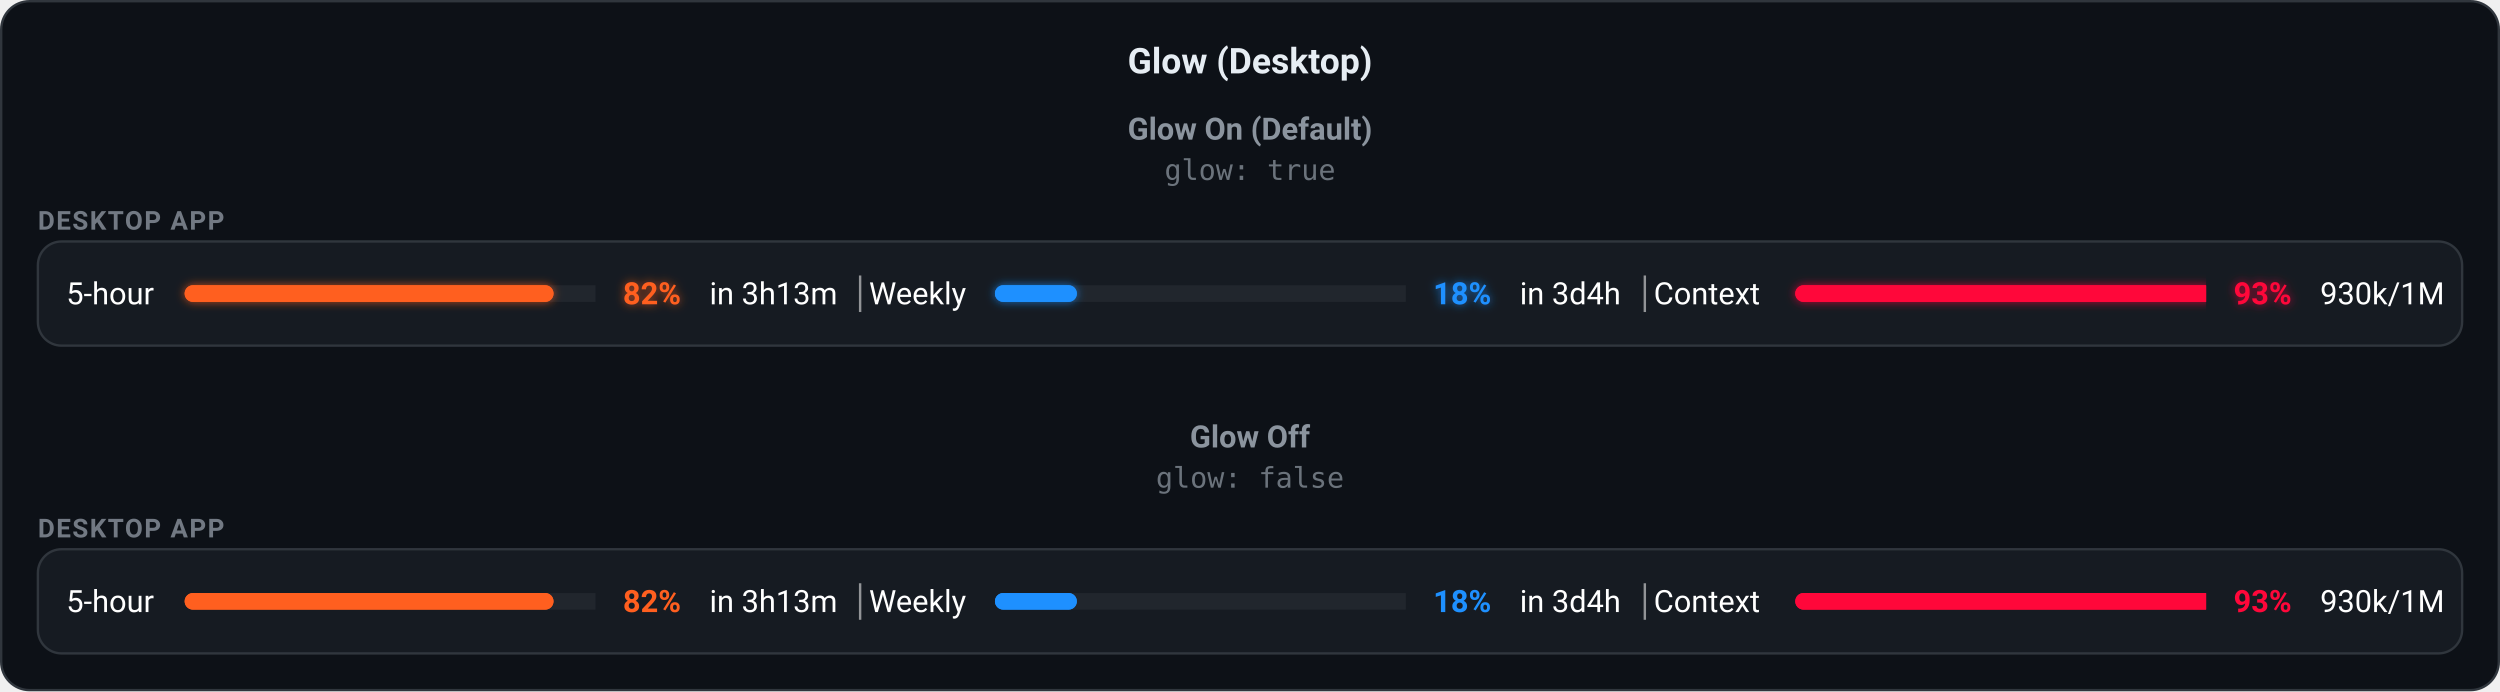
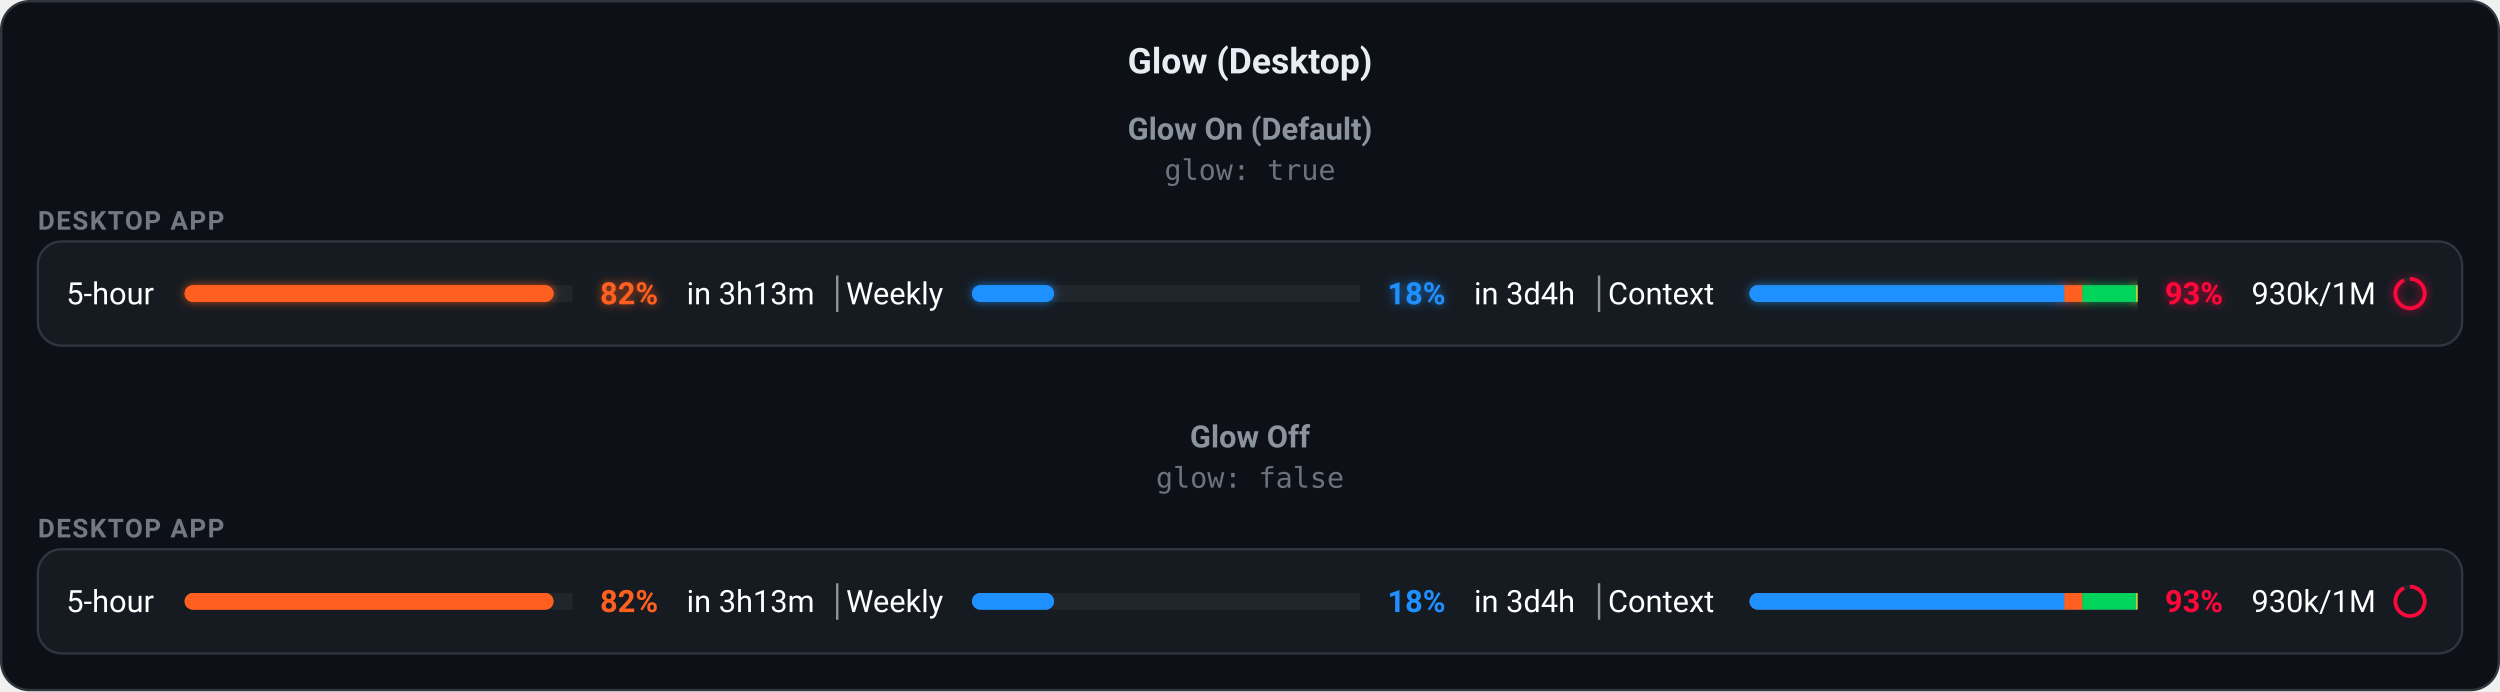
<svg xmlns="http://www.w3.org/2000/svg" width="1056" height="292" viewBox="0 0 1056 292">
  <rect x="0.5" y="0.5" width="1055" height="291" rx="12" fill="#0D1117" stroke="#30363D" />
  <text x="528" y="31" font-family="'Segoe UI', system-ui, -apple-system, Roboto, sans-serif" font-size="15" font-weight="600" fill="#E6EDF3" text-anchor="middle">Glow (Desktop)</text>
  <text x="528" y="59" font-family="'Segoe UI', system-ui, -apple-system, Roboto, sans-serif" font-size="13" font-weight="600" fill="#8B949E" text-anchor="middle">Glow On (Default)</text>
  <text x="528" y="76" font-family="'Cascadia Mono', 'JetBrains Mono', Consolas, 'DejaVu Sans Mono', monospace" font-size="12" fill="#8B949E" fill-opacity="0.75" text-anchor="middle" xml:space="preserve">glow: true</text>
  <text x="16" y="97" font-family="'Segoe UI', system-ui, -apple-system, Roboto, sans-serif" font-size="11" font-weight="600" letter-spacing="0.6" fill="#8B949E" fill-opacity="0.8">DESKTOP APP</text>
  <rect x="16" y="102" width="1024" height="44" rx="10" fill="#161B22" stroke="#30363D" />
  <text x="28.00" y="128.55" font-family="'Segoe UI', system-ui, -apple-system, Roboto, sans-serif" font-size="13" fill="#FFFFFF" textLength="42.00" lengthAdjust="spacing" xml:space="preserve">5-hour </text>
-   <svg x="70.00" y="114" width="181.53" height="20" overflow="hidden">
-     <svg x="0.00" y="0" width="206.00" height="20" viewBox="0 0 309 30" preserveAspectRatio="xMinYMid meet">
-       <defs>
-         <filter id="r1" x="-100%" y="-200%" width="300%" height="500%">
-           <feGaussianBlur stdDeviation="3" />
-         </filter>
-       </defs>
-       <defs>
-         <clipPath id="c1">
+   <svg x="70.00" y="114" width="171.87" height="20" overflow="hidden">
+     <svg x="0.00" y="0" width="206.00" height="20" viewBox="0 0 309 30" preserveAspectRatio="xMinYMid meet">
+       <defs>
+         <filter id="r8" filterUnits="userSpaceOnUse" x="0" y="0" width="309" height="30">
+           <feGaussianBlur stdDeviation="3" />
+         </filter>
+         <clipPath id="c8">
          <rect x="12" y="9.75" width="233.70" height="10.5" rx="5.25" />
        </clipPath>
      </defs>
      <rect data-role="track" x="12" y="9.75" width="285" height="10.5" rx="5.25" fill="#21262D" />
-       <g filter="url(#r1)" opacity="0.7">
-         <g clip-path="url(#c1)">
+       <g filter="url(#r8)" opacity="0.7">
+         <g clip-path="url(#c8)">
          <rect data-role="slice-halo-tip" x="12" y="9.75" width="233.70" height="10.5" fill="#FF5F1F" />
          <rect data-role="slice-halo" x="12.00" y="9.75" width="233.70" height="10.5" fill="#FF5F1F" data-grow="82.0" />
        </g>
      </g>
-       <g clip-path="url(#c1)">
+       <g clip-path="url(#c8)">
        <rect data-role="slice-tip" x="12" y="9.75" width="233.70" height="10.5" fill="#FF5F1F" />
        <rect data-role="slice" x="12.00" y="9.75" width="233.70" height="10.5" fill="#FF5F1F" data-grow="82.0" />
      </g>
    </svg>
  </svg>
-   <svg x="255.13" y="114" width="41.33" height="20" viewBox="0 0 62 30" preserveAspectRatio="xMinYMid meet">
-     <defs>
-       <filter id="r2" x="-100%" y="-200%" width="300%" height="500%">
-         <feGaussianBlur stdDeviation="3" />
-       </filter>
-     </defs>
-     <text data-role="pct-halo" x="12" y="21.8" font-family="system-ui, -apple-system, 'Segoe UI', Roboto, sans-serif" font-size="19.5" font-weight="700" fill="#FF5F1F" filter="url(#r2)" opacity="0.7">82%</text>
+   <svg x="245.47" y="114" width="41.33" height="20" viewBox="0 0 62 30" preserveAspectRatio="xMinYMid meet">
+     <defs>
+       <filter id="r9" filterUnits="userSpaceOnUse" x="0" y="0" width="62" height="30">
+         <feGaussianBlur stdDeviation="3" />
+       </filter>
+     </defs>
+     <text data-role="pct-halo" x="12" y="21.8" font-family="system-ui, -apple-system, 'Segoe UI', Roboto, sans-serif" font-size="19.5" font-weight="700" fill="#FF5F1F" filter="url(#r9)" opacity="0.7">82%</text>
    <text data-role="pct" x="12" y="21.8" font-family="system-ui, -apple-system, 'Segoe UI', Roboto, sans-serif" font-size="19.5" font-weight="700" fill="#FF5F1F">82%</text>
  </svg>
-   <text x="296.47" y="128.55" font-family="'Segoe UI', system-ui, -apple-system, Roboto, sans-serif" font-size="13" fill="#FFFFFF" textLength="58.80" lengthAdjust="spacing" xml:space="preserve"> in 3h13m</text>
-   <text x="355.27" y="128.55" font-family="'Segoe UI', system-ui, -apple-system, Roboto, sans-serif" font-size="13" fill="#929497" textLength="11.80" lengthAdjust="spacing" xml:space="preserve"> │ </text>
-   <text x="367.07" y="128.55" font-family="'Segoe UI', system-ui, -apple-system, Roboto, sans-serif" font-size="13" fill="#FFFFFF" textLength="45.20" lengthAdjust="spacing" xml:space="preserve">Weekly </text>
-   <svg x="412.27" y="114" width="181.53" height="20" overflow="hidden">
-     <svg x="0.00" y="0" width="206.00" height="20" viewBox="0 0 309 30" preserveAspectRatio="xMinYMid meet">
-       <defs>
-         <filter id="r3" x="-100%" y="-200%" width="300%" height="500%">
-           <feGaussianBlur stdDeviation="3" />
-         </filter>
-       </defs>
-       <defs>
-         <clipPath id="c3">
+   <text x="286.80" y="128.55" font-family="'Segoe UI', system-ui, -apple-system, Roboto, sans-serif" font-size="13" fill="#FFFFFF" textLength="58.80" lengthAdjust="spacing" xml:space="preserve"> in 3h13m</text>
+   <text x="345.60" y="128.55" font-family="'Segoe UI', system-ui, -apple-system, Roboto, sans-serif" font-size="13" fill="#929497" textLength="11.80" lengthAdjust="spacing" xml:space="preserve"> │ </text>
+   <text x="357.40" y="128.55" font-family="'Segoe UI', system-ui, -apple-system, Roboto, sans-serif" font-size="13" fill="#FFFFFF" textLength="45.20" lengthAdjust="spacing" xml:space="preserve">Weekly </text>
+   <svg x="402.60" y="114" width="171.87" height="20" overflow="hidden">
+     <svg x="0.00" y="0" width="206.00" height="20" viewBox="0 0 309 30" preserveAspectRatio="xMinYMid meet">
+       <defs>
+         <filter id="r10" filterUnits="userSpaceOnUse" x="0" y="0" width="309" height="30">
+           <feGaussianBlur stdDeviation="3" />
+         </filter>
+         <clipPath id="c10">
          <rect x="12" y="9.75" width="51.87" height="10.5" rx="5.25" />
        </clipPath>
      </defs>
      <rect data-role="track" x="12" y="9.75" width="285" height="10.5" rx="5.25" fill="#21262D" />
-       <g filter="url(#r3)" opacity="0.7">
-         <g clip-path="url(#c3)">
+       <g filter="url(#r10)" opacity="0.7">
+         <g clip-path="url(#c10)">
          <rect data-role="slice-halo-tip" x="12" y="9.75" width="51.87" height="10.5" fill="#1E90FF" />
          <rect data-role="slice-halo" x="12.00" y="9.75" width="51.87" height="10.5" fill="#1E90FF" data-grow="18.2" />
        </g>
      </g>
-       <g clip-path="url(#c3)">
+       <g clip-path="url(#c10)">
        <rect data-role="slice-tip" x="12" y="9.75" width="51.87" height="10.5" fill="#1E90FF" />
        <rect data-role="slice" x="12.00" y="9.75" width="51.87" height="10.5" fill="#1E90FF" data-grow="18.2" />
      </g>
    </svg>
  </svg>
-   <svg x="597.40" y="114" width="41.33" height="20" viewBox="0 0 62 30" preserveAspectRatio="xMinYMid meet">
-     <defs>
-       <filter id="r4" x="-100%" y="-200%" width="300%" height="500%">
-         <feGaussianBlur stdDeviation="3" />
-       </filter>
-     </defs>
-     <text data-role="pct-halo" x="12" y="21.8" font-family="system-ui, -apple-system, 'Segoe UI', Roboto, sans-serif" font-size="19.5" font-weight="700" fill="#1E90FF" filter="url(#r4)" opacity="0.7">18%</text>
+   <svg x="578.07" y="114" width="41.33" height="20" viewBox="0 0 62 30" preserveAspectRatio="xMinYMid meet">
+     <defs>
+       <filter id="r11" filterUnits="userSpaceOnUse" x="0" y="0" width="62" height="30">
+         <feGaussianBlur stdDeviation="3" />
+       </filter>
+     </defs>
+     <text data-role="pct-halo" x="12" y="21.8" font-family="system-ui, -apple-system, 'Segoe UI', Roboto, sans-serif" font-size="19.5" font-weight="700" fill="#1E90FF" filter="url(#r11)" opacity="0.7">18%</text>
    <text data-role="pct" x="12" y="21.8" font-family="system-ui, -apple-system, 'Segoe UI', Roboto, sans-serif" font-size="19.5" font-weight="700" fill="#1E90FF">18%</text>
  </svg>
-   <text x="638.73" y="128.55" font-family="'Segoe UI', system-ui, -apple-system, Roboto, sans-serif" font-size="13" fill="#FFFFFF" textLength="48.00" lengthAdjust="spacing" xml:space="preserve"> in 3d4h</text>
-   <text x="686.73" y="128.55" font-family="'Segoe UI', system-ui, -apple-system, Roboto, sans-serif" font-size="13" fill="#929497" textLength="11.80" lengthAdjust="spacing" xml:space="preserve"> │ </text>
-   <text x="698.53" y="128.55" font-family="'Segoe UI', system-ui, -apple-system, Roboto, sans-serif" font-size="13" fill="#FFFFFF" textLength="51.80" lengthAdjust="spacing" xml:space="preserve">Context </text>
-   <svg x="750.33" y="114" width="181.53" height="20" overflow="hidden">
-     <svg x="0.00" y="0" width="206.00" height="20" viewBox="0 0 309 30" preserveAspectRatio="xMinYMid meet">
-       <defs>
-         <filter id="r5" x="-100%" y="-200%" width="300%" height="500%">
-           <feGaussianBlur stdDeviation="3" />
-         </filter>
-       </defs>
-       <defs>
-         <clipPath id="c5">
-           <rect x="12" y="9.75" width="265.05" height="10.5" rx="5.25" />
-         </clipPath>
-       </defs>
-       <rect data-role="track" x="12" y="9.75" width="285" height="10.5" rx="5.25" fill="#21262D" />
-       <g filter="url(#r5)" opacity="0.7">
-         <g clip-path="url(#c5)">
-           <rect data-role="slice-halo-tip" x="12" y="9.75" width="265.05" height="10.5" fill="#FF073A" />
-           <rect data-role="slice-halo" x="12.00" y="9.75" width="265.05" height="10.5" fill="#FF073A" data-grow="93.0" />
+   <text x="619.40" y="128.55" font-family="'Segoe UI', system-ui, -apple-system, Roboto, sans-serif" font-size="13" fill="#FFFFFF" textLength="48.00" lengthAdjust="spacing" xml:space="preserve"> in 3d4h</text>
+   <text x="667.40" y="128.55" font-family="'Segoe UI', system-ui, -apple-system, Roboto, sans-serif" font-size="13" fill="#929497" textLength="11.80" lengthAdjust="spacing" xml:space="preserve"> │ </text>
+   <text x="679.20" y="128.55" font-family="'Segoe UI', system-ui, -apple-system, Roboto, sans-serif" font-size="13" fill="#FFFFFF" textLength="51.80" lengthAdjust="spacing" xml:space="preserve">Context </text>
+   <svg x="731.00" y="114" width="171.87" height="20" overflow="hidden">
+     <svg x="0.00" y="0" width="206.00" height="20" viewBox="0 0 309 30" preserveAspectRatio="xMinYMid meet">
+       <defs>
+         <filter id="r12" filterUnits="userSpaceOnUse" x="0" y="0" width="309" height="30">
+           <feGaussianBlur stdDeviation="3" />
+         </filter>
+         <clipPath id="c12">
+           <rect x="12" y="9.75" width="274.45" height="10.5" rx="5.25" />
+         </clipPath>
+       </defs>
+       <rect data-role="track" x="12" y="9.75" width="285" height="10.5" rx="5.25" fill="#21262D" />
+       <g filter="url(#r12)" opacity="0.7">
+         <g clip-path="url(#c12)">
+           <rect data-role="slice-halo-tip" x="12" y="9.75" width="265.05" height="10.5" fill="#39FF14" />
+           <rect data-role="slice-halo" x="12.00" y="9.75" width="199.50" height="10.5" fill="#1E90FF" data-grow="70.0" />
+           <rect data-role="slice-halo" x="211.50" y="9.75" width="11.40" height="10.5" fill="#FF5F1F" data-grow="4.0" />
+           <rect data-role="slice-halo" x="222.90" y="9.75" width="34.20" height="10.5" fill="#00D45A" data-grow="12.0" />
+           <rect data-role="slice-halo" x="257.10" y="9.75" width="2.85" height="10.5" fill="#FFF01F" data-grow="1.0" />
+           <rect data-role="slice-halo" x="259.95" y="9.75" width="17.10" height="10.5" fill="#39FF14" data-grow="6.0" />
        </g>
      </g>
-       <g clip-path="url(#c5)">
-         <rect data-role="slice-tip" x="12" y="9.75" width="265.05" height="10.5" fill="#FF073A" />
-         <rect data-role="slice" x="12.00" y="9.75" width="265.05" height="10.5" fill="#FF073A" data-grow="93.0" />
-       </g>
-     </svg>
-   </svg>
-   <svg x="935.47" y="114" width="41.33" height="20" viewBox="0 0 62 30" preserveAspectRatio="xMinYMid meet">
-     <defs>
-       <filter id="r6" x="-100%" y="-200%" width="300%" height="500%">
-         <feGaussianBlur stdDeviation="3" />
-       </filter>
-     </defs>
-     <text data-role="pct-halo" x="12" y="21.8" font-family="system-ui, -apple-system, 'Segoe UI', Roboto, sans-serif" font-size="19.5" font-weight="700" fill="#FF073A" filter="url(#r6)" opacity="0.7">93%</text>
+       <g clip-path="url(#c12)">
+         <rect data-role="slice-tip" x="12" y="9.75" width="274.45" height="10.5" fill="#6E7681" />
+         <rect data-role="slice" x="12.00" y="9.75" width="199.50" height="10.5" fill="#1E90FF" data-grow="70.0" />
+         <rect data-role="slice" x="211.50" y="9.75" width="11.40" height="10.5" fill="#FF5F1F" data-grow="4.0" />
+         <rect data-role="slice" x="222.90" y="9.75" width="34.20" height="10.5" fill="#00D45A" data-grow="12.0" />
+         <rect data-role="slice" x="257.10" y="9.75" width="2.85" height="10.5" fill="#FFF01F" data-grow="1.0" />
+         <rect data-role="slice" x="259.95" y="9.75" width="17.10" height="10.5" fill="#39FF14" data-grow="6.0" />
+         <rect data-role="slice" x="277.05" y="9.75" width="9.41" height="10.5" fill="#6E7681" data-grow="3.3" />
+       </g>
+     </svg>
+   </svg>
+   <svg x="906.47" y="114" width="41.33" height="20" viewBox="0 0 62 30" preserveAspectRatio="xMinYMid meet">
+     <defs>
+       <filter id="r13" filterUnits="userSpaceOnUse" x="0" y="0" width="62" height="30">
+         <feGaussianBlur stdDeviation="3" />
+       </filter>
+     </defs>
+     <text data-role="pct-halo" x="12" y="21.8" font-family="system-ui, -apple-system, 'Segoe UI', Roboto, sans-serif" font-size="19.5" font-weight="700" fill="#FF073A" filter="url(#r13)" opacity="0.7">93%</text>
    <text data-role="pct" x="12" y="21.8" font-family="system-ui, -apple-system, 'Segoe UI', Roboto, sans-serif" font-size="19.5" font-weight="700" fill="#FF073A">93%</text>
  </svg>
-   <text x="976.80" y="128.55" font-family="'Segoe UI', system-ui, -apple-system, Roboto, sans-serif" font-size="13" fill="#FFFFFF" textLength="51.20" lengthAdjust="spacing" xml:space="preserve"> 930k/1M</text>
+   <text x="947.80" y="128.55" font-family="'Segoe UI', system-ui, -apple-system, Roboto, sans-serif" font-size="13" fill="#FFFFFF" textLength="51.20" lengthAdjust="spacing" xml:space="preserve"> 930k/1M</text>
+   <svg x="1008.00" y="114" width="20.00" height="20" viewBox="0 0 30 30" preserveAspectRatio="xMinYMid meet">
+     <defs>
+       <filter id="r14" filterUnits="userSpaceOnUse" x="0" y="0" width="30" height="30">
+         <feGaussianBlur stdDeviation="3" />
+       </filter>
+     </defs>
+     <circle data-role="ring-track" cx="15" cy="15" r="9.3" fill="none" stroke-width="2.4" transform="rotate(-90 15 15)" stroke="#21262D" />
+     <g filter="url(#r14)" opacity="0.7">
+       <circle data-role="ring-halo" cx="15" cy="15" r="9.3" fill="none" stroke-width="2.4" transform="rotate(-90 15 15)" stroke="#FF073A" stroke-dasharray="54.34 58.43" stroke-dashoffset="0.00" />
+     </g>
+     <circle data-role="ring" cx="15" cy="15" r="9.3" fill="none" stroke-width="2.4" transform="rotate(-90 15 15)" stroke="#FF073A" stroke-dasharray="54.34 58.43" stroke-dashoffset="0.00" />
+   </svg>
  <text x="528" y="189" font-family="'Segoe UI', system-ui, -apple-system, Roboto, sans-serif" font-size="13" font-weight="600" fill="#8B949E" text-anchor="middle">Glow Off</text>
  <text x="528" y="206" font-family="'Cascadia Mono', 'JetBrains Mono', Consolas, 'DejaVu Sans Mono', monospace" font-size="12" fill="#8B949E" fill-opacity="0.75" text-anchor="middle" xml:space="preserve">glow: false</text>
  <text x="16" y="227" font-family="'Segoe UI', system-ui, -apple-system, Roboto, sans-serif" font-size="11" font-weight="600" letter-spacing="0.6" fill="#8B949E" fill-opacity="0.8">DESKTOP APP</text>
  <rect x="16" y="232" width="1024" height="44" rx="10" fill="#161B22" stroke="#30363D" />
  <text x="28.00" y="258.55" font-family="'Segoe UI', system-ui, -apple-system, Roboto, sans-serif" font-size="13" fill="#FFFFFF" textLength="42.00" lengthAdjust="spacing" xml:space="preserve">5-hour </text>
-   <svg x="70.00" y="244" width="181.53" height="20" overflow="hidden">
-     <svg x="0.00" y="0" width="206.00" height="20" viewBox="0 0 309 30" preserveAspectRatio="xMinYMid meet">
-       <defs>
-         <filter id="r7" x="-100%" y="-200%" width="300%" height="500%">
-           <feGaussianBlur stdDeviation="3" />
-         </filter>
-       </defs>
-       <defs>
-         <clipPath id="c7">
+   <svg x="70.00" y="244" width="171.87" height="20" overflow="hidden">
+     <svg x="0.00" y="0" width="206.00" height="20" viewBox="0 0 309 30" preserveAspectRatio="xMinYMid meet">
+       <defs>
+         <filter id="r22" filterUnits="userSpaceOnUse" x="0" y="0" width="309" height="30">
+           <feGaussianBlur stdDeviation="3" />
+         </filter>
+         <clipPath id="c22">
          <rect x="12" y="9.75" width="233.70" height="10.5" rx="5.25" />
        </clipPath>
      </defs>
      <rect data-role="track" x="12" y="9.75" width="285" height="10.5" rx="5.25" fill="#21262D" />
-       <g clip-path="url(#c7)">
+       <g clip-path="url(#c22)">
        <rect data-role="slice-tip" x="12" y="9.75" width="233.70" height="10.5" fill="#FF5F1F" />
        <rect data-role="slice" x="12.00" y="9.75" width="233.70" height="10.5" fill="#FF5F1F" data-grow="82.0" />
      </g>
    </svg>
  </svg>
-   <svg x="255.13" y="244" width="41.33" height="20" viewBox="0 0 62 30" preserveAspectRatio="xMinYMid meet">
-     <defs>
-       <filter id="r8" x="-100%" y="-200%" width="300%" height="500%">
-         <feGaussianBlur stdDeviation="3" />
-       </filter>
-     </defs>
+   <svg x="245.47" y="244" width="41.33" height="20" viewBox="0 0 62 30" preserveAspectRatio="xMinYMid meet">
+     <defs />
    <text data-role="pct" x="12" y="21.8" font-family="system-ui, -apple-system, 'Segoe UI', Roboto, sans-serif" font-size="19.5" font-weight="700" fill="#FF5F1F">82%</text>
  </svg>
-   <text x="296.47" y="258.55" font-family="'Segoe UI', system-ui, -apple-system, Roboto, sans-serif" font-size="13" fill="#FFFFFF" textLength="58.80" lengthAdjust="spacing" xml:space="preserve"> in 3h13m</text>
-   <text x="355.27" y="258.55" font-family="'Segoe UI', system-ui, -apple-system, Roboto, sans-serif" font-size="13" fill="#929497" textLength="11.80" lengthAdjust="spacing" xml:space="preserve"> │ </text>
-   <text x="367.07" y="258.55" font-family="'Segoe UI', system-ui, -apple-system, Roboto, sans-serif" font-size="13" fill="#FFFFFF" textLength="45.20" lengthAdjust="spacing" xml:space="preserve">Weekly </text>
-   <svg x="412.27" y="244" width="181.53" height="20" overflow="hidden">
-     <svg x="0.00" y="0" width="206.00" height="20" viewBox="0 0 309 30" preserveAspectRatio="xMinYMid meet">
-       <defs>
-         <filter id="r9" x="-100%" y="-200%" width="300%" height="500%">
-           <feGaussianBlur stdDeviation="3" />
-         </filter>
-       </defs>
-       <defs>
-         <clipPath id="c9">
+   <text x="286.80" y="258.55" font-family="'Segoe UI', system-ui, -apple-system, Roboto, sans-serif" font-size="13" fill="#FFFFFF" textLength="58.80" lengthAdjust="spacing" xml:space="preserve"> in 3h13m</text>
+   <text x="345.60" y="258.55" font-family="'Segoe UI', system-ui, -apple-system, Roboto, sans-serif" font-size="13" fill="#929497" textLength="11.80" lengthAdjust="spacing" xml:space="preserve"> │ </text>
+   <text x="357.40" y="258.55" font-family="'Segoe UI', system-ui, -apple-system, Roboto, sans-serif" font-size="13" fill="#FFFFFF" textLength="45.20" lengthAdjust="spacing" xml:space="preserve">Weekly </text>
+   <svg x="402.60" y="244" width="171.87" height="20" overflow="hidden">
+     <svg x="0.00" y="0" width="206.00" height="20" viewBox="0 0 309 30" preserveAspectRatio="xMinYMid meet">
+       <defs>
+         <filter id="r24" filterUnits="userSpaceOnUse" x="0" y="0" width="309" height="30">
+           <feGaussianBlur stdDeviation="3" />
+         </filter>
+         <clipPath id="c24">
          <rect x="12" y="9.75" width="51.87" height="10.5" rx="5.25" />
        </clipPath>
      </defs>
      <rect data-role="track" x="12" y="9.75" width="285" height="10.5" rx="5.25" fill="#21262D" />
-       <g clip-path="url(#c9)">
+       <g clip-path="url(#c24)">
        <rect data-role="slice-tip" x="12" y="9.75" width="51.87" height="10.5" fill="#1E90FF" />
        <rect data-role="slice" x="12.00" y="9.75" width="51.87" height="10.5" fill="#1E90FF" data-grow="18.2" />
      </g>
    </svg>
  </svg>
-   <svg x="597.40" y="244" width="41.33" height="20" viewBox="0 0 62 30" preserveAspectRatio="xMinYMid meet">
-     <defs>
-       <filter id="r10" x="-100%" y="-200%" width="300%" height="500%">
-         <feGaussianBlur stdDeviation="3" />
-       </filter>
-     </defs>
+   <svg x="578.07" y="244" width="41.33" height="20" viewBox="0 0 62 30" preserveAspectRatio="xMinYMid meet">
+     <defs />
    <text data-role="pct" x="12" y="21.8" font-family="system-ui, -apple-system, 'Segoe UI', Roboto, sans-serif" font-size="19.5" font-weight="700" fill="#1E90FF">18%</text>
  </svg>
-   <text x="638.73" y="258.55" font-family="'Segoe UI', system-ui, -apple-system, Roboto, sans-serif" font-size="13" fill="#FFFFFF" textLength="48.00" lengthAdjust="spacing" xml:space="preserve"> in 3d4h</text>
-   <text x="686.73" y="258.55" font-family="'Segoe UI', system-ui, -apple-system, Roboto, sans-serif" font-size="13" fill="#929497" textLength="11.80" lengthAdjust="spacing" xml:space="preserve"> │ </text>
-   <text x="698.53" y="258.55" font-family="'Segoe UI', system-ui, -apple-system, Roboto, sans-serif" font-size="13" fill="#FFFFFF" textLength="51.80" lengthAdjust="spacing" xml:space="preserve">Context </text>
-   <svg x="750.33" y="244" width="181.53" height="20" overflow="hidden">
-     <svg x="0.00" y="0" width="206.00" height="20" viewBox="0 0 309 30" preserveAspectRatio="xMinYMid meet">
-       <defs>
-         <filter id="r11" x="-100%" y="-200%" width="300%" height="500%">
-           <feGaussianBlur stdDeviation="3" />
-         </filter>
-       </defs>
-       <defs>
-         <clipPath id="c11">
-           <rect x="12" y="9.75" width="265.05" height="10.5" rx="5.25" />
-         </clipPath>
-       </defs>
-       <rect data-role="track" x="12" y="9.75" width="285" height="10.5" rx="5.25" fill="#21262D" />
-       <g clip-path="url(#c11)">
-         <rect data-role="slice-tip" x="12" y="9.75" width="265.05" height="10.5" fill="#FF073A" />
-         <rect data-role="slice" x="12.00" y="9.75" width="265.05" height="10.5" fill="#FF073A" data-grow="93.0" />
-       </g>
-     </svg>
-   </svg>
-   <svg x="935.47" y="244" width="41.33" height="20" viewBox="0 0 62 30" preserveAspectRatio="xMinYMid meet">
-     <defs>
-       <filter id="r12" x="-100%" y="-200%" width="300%" height="500%">
-         <feGaussianBlur stdDeviation="3" />
-       </filter>
-     </defs>
+   <text x="619.40" y="258.55" font-family="'Segoe UI', system-ui, -apple-system, Roboto, sans-serif" font-size="13" fill="#FFFFFF" textLength="48.00" lengthAdjust="spacing" xml:space="preserve"> in 3d4h</text>
+   <text x="667.40" y="258.55" font-family="'Segoe UI', system-ui, -apple-system, Roboto, sans-serif" font-size="13" fill="#929497" textLength="11.80" lengthAdjust="spacing" xml:space="preserve"> │ </text>
+   <text x="679.20" y="258.55" font-family="'Segoe UI', system-ui, -apple-system, Roboto, sans-serif" font-size="13" fill="#FFFFFF" textLength="51.80" lengthAdjust="spacing" xml:space="preserve">Context </text>
+   <svg x="731.00" y="244" width="171.87" height="20" overflow="hidden">
+     <svg x="0.00" y="0" width="206.00" height="20" viewBox="0 0 309 30" preserveAspectRatio="xMinYMid meet">
+       <defs>
+         <filter id="r26" filterUnits="userSpaceOnUse" x="0" y="0" width="309" height="30">
+           <feGaussianBlur stdDeviation="3" />
+         </filter>
+         <clipPath id="c26">
+           <rect x="12" y="9.75" width="274.45" height="10.5" rx="5.25" />
+         </clipPath>
+       </defs>
+       <rect data-role="track" x="12" y="9.75" width="285" height="10.5" rx="5.25" fill="#21262D" />
+       <g clip-path="url(#c26)">
+         <rect data-role="slice-tip" x="12" y="9.75" width="274.45" height="10.5" fill="#6E7681" />
+         <rect data-role="slice" x="12.00" y="9.75" width="199.50" height="10.5" fill="#1E90FF" data-grow="70.0" />
+         <rect data-role="slice" x="211.50" y="9.75" width="11.40" height="10.5" fill="#FF5F1F" data-grow="4.0" />
+         <rect data-role="slice" x="222.90" y="9.75" width="34.20" height="10.5" fill="#00D45A" data-grow="12.0" />
+         <rect data-role="slice" x="257.10" y="9.75" width="2.85" height="10.5" fill="#FFF01F" data-grow="1.0" />
+         <rect data-role="slice" x="259.95" y="9.75" width="17.10" height="10.5" fill="#39FF14" data-grow="6.0" />
+         <rect data-role="slice" x="277.05" y="9.75" width="9.41" height="10.5" fill="#6E7681" data-grow="3.3" />
+       </g>
+     </svg>
+   </svg>
+   <svg x="906.47" y="244" width="41.33" height="20" viewBox="0 0 62 30" preserveAspectRatio="xMinYMid meet">
+     <defs />
    <text data-role="pct" x="12" y="21.8" font-family="system-ui, -apple-system, 'Segoe UI', Roboto, sans-serif" font-size="19.5" font-weight="700" fill="#FF073A">93%</text>
  </svg>
-   <text x="976.80" y="258.55" font-family="'Segoe UI', system-ui, -apple-system, Roboto, sans-serif" font-size="13" fill="#FFFFFF" textLength="51.20" lengthAdjust="spacing" xml:space="preserve"> 930k/1M</text>
+   <text x="947.80" y="258.55" font-family="'Segoe UI', system-ui, -apple-system, Roboto, sans-serif" font-size="13" fill="#FFFFFF" textLength="51.20" lengthAdjust="spacing" xml:space="preserve"> 930k/1M</text>
+   <svg x="1008.00" y="244" width="20.00" height="20" viewBox="0 0 30 30" preserveAspectRatio="xMinYMid meet">
+     <defs />
+     <circle data-role="ring-track" cx="15" cy="15" r="9.3" fill="none" stroke-width="2.4" transform="rotate(-90 15 15)" stroke="#21262D" />
+     <circle data-role="ring" cx="15" cy="15" r="9.3" fill="none" stroke-width="2.4" transform="rotate(-90 15 15)" stroke="#FF073A" stroke-dasharray="54.34 58.43" stroke-dashoffset="0.00" />
+   </svg>
</svg>
